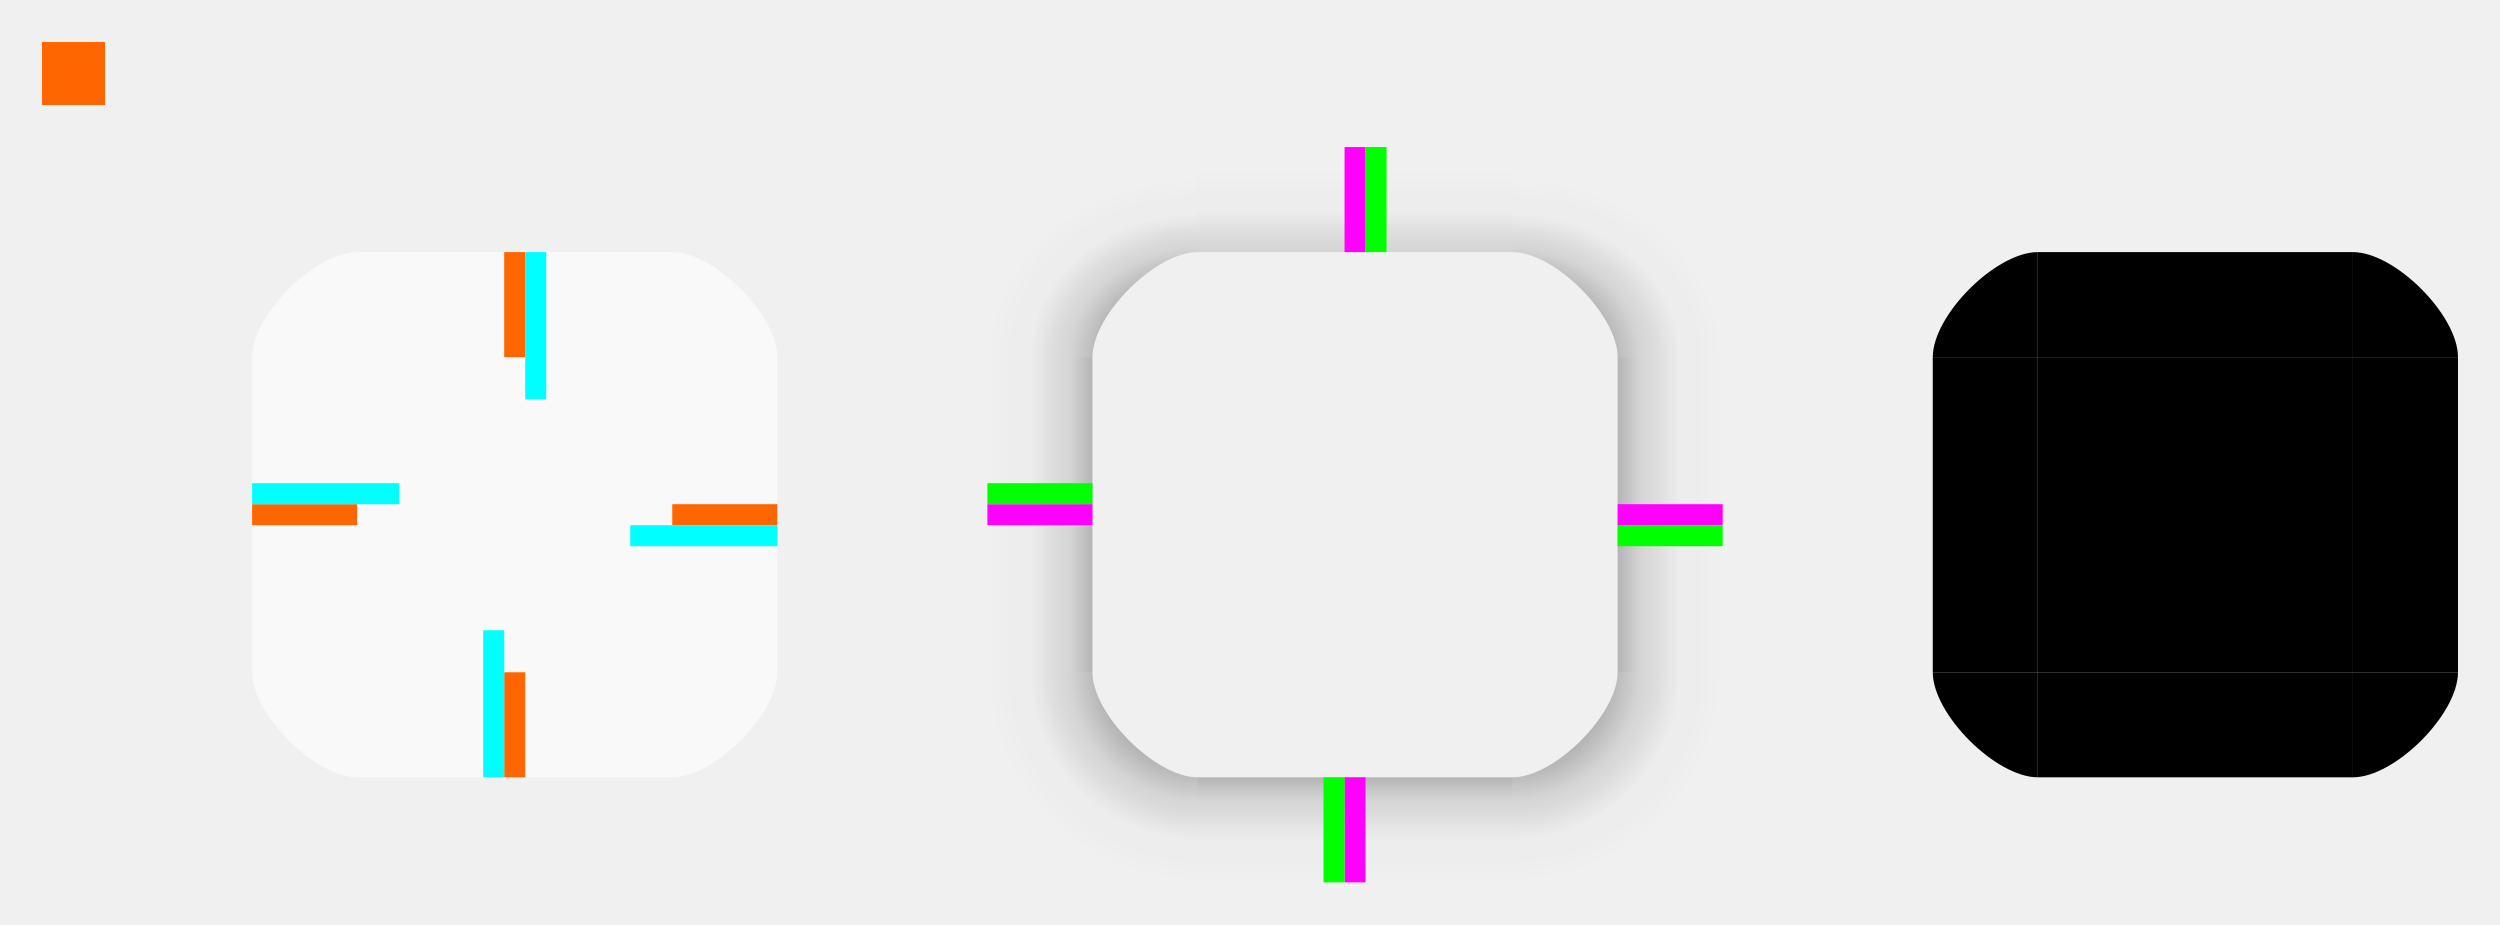
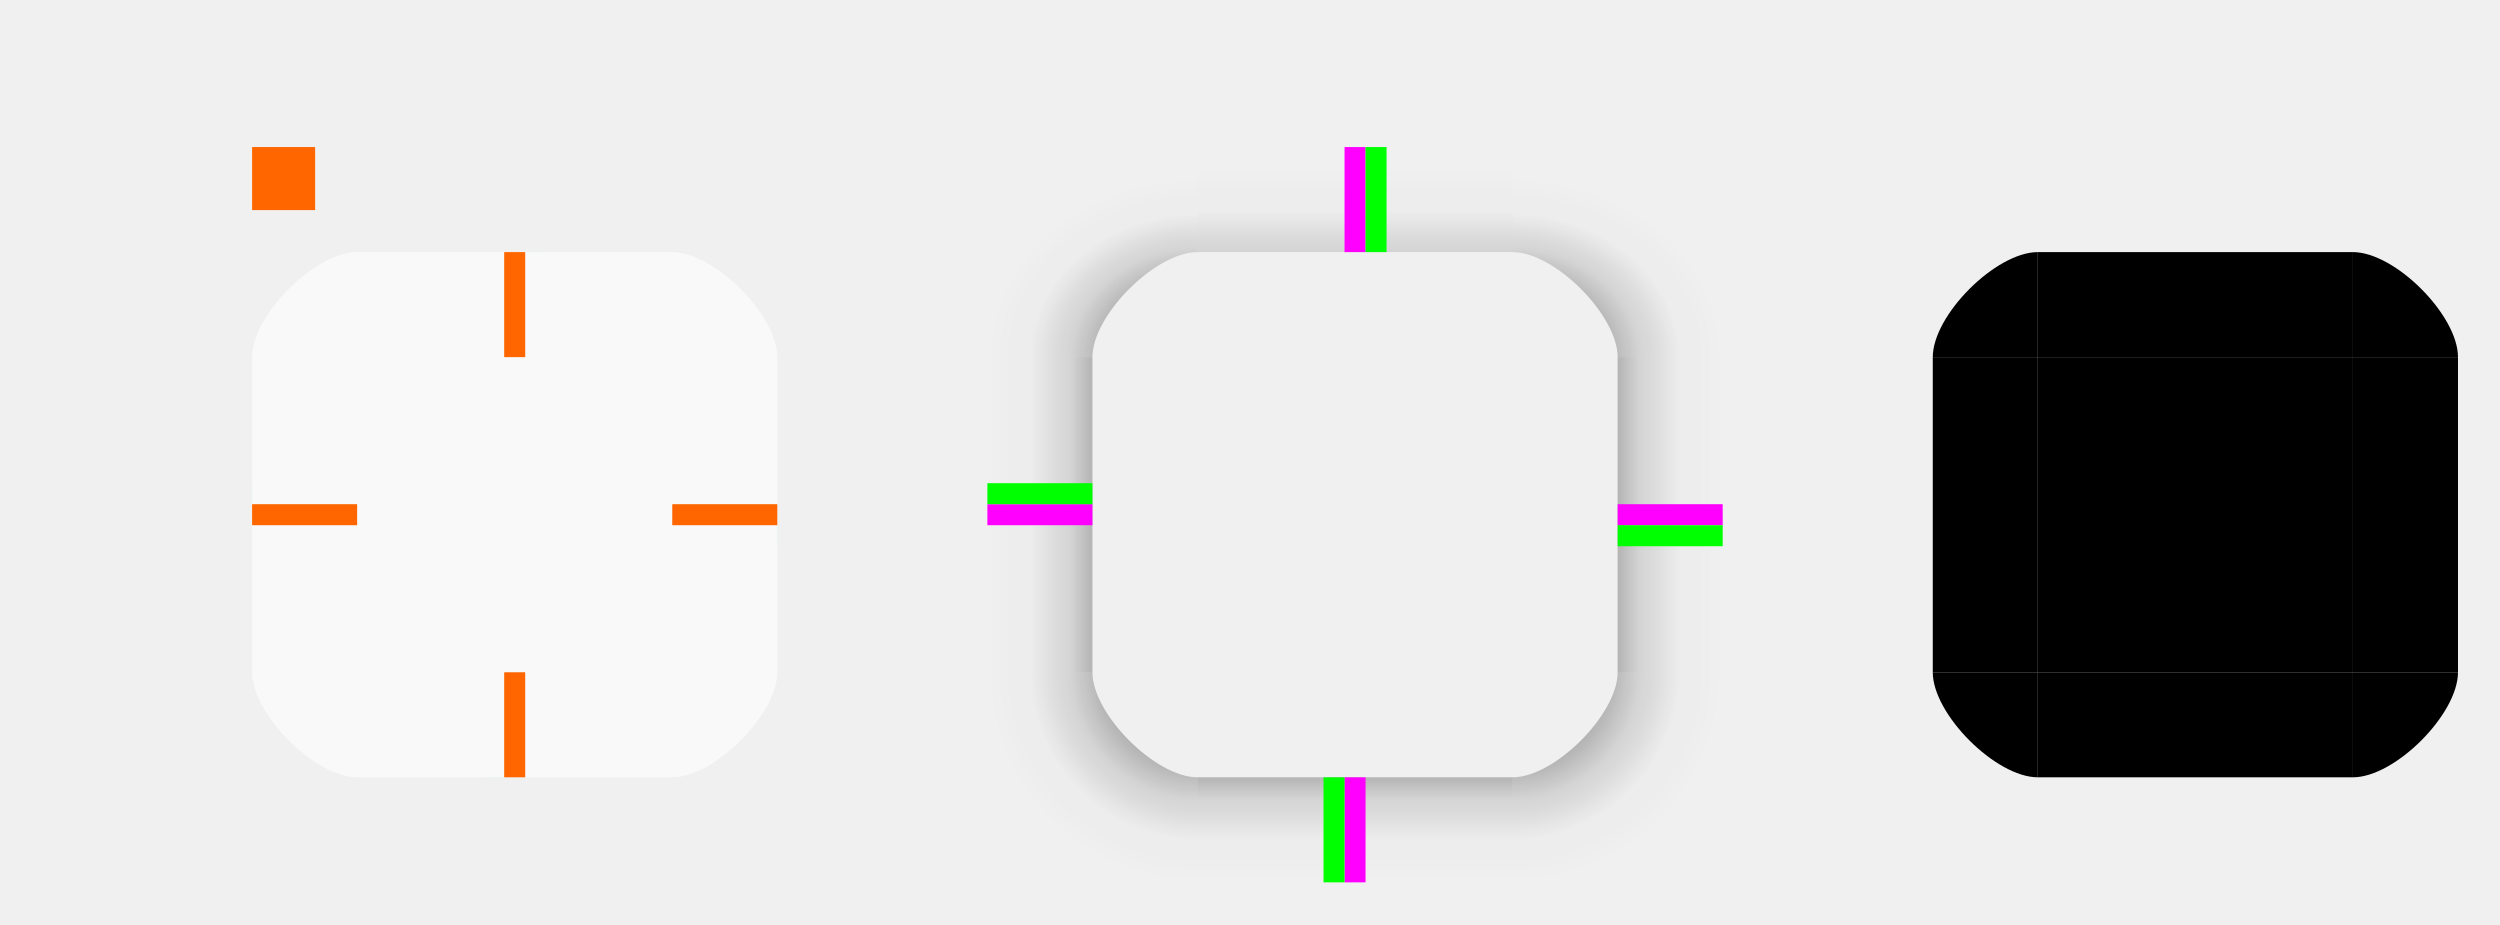
<svg xmlns="http://www.w3.org/2000/svg" xmlns:xlink="http://www.w3.org/1999/xlink" width="119" height="44" viewBox="0 0 119 44" version="1.1" id="svg5">
  <defs id="defs2">
    <linearGradient id="linearGradient20574">
      <stop style="stop-color:#000000;stop-opacity:0.45" offset="0" id="stop20560" />
      <stop style="stop-color:#000000;stop-opacity:0.31" offset="0.4" id="stop20562" />
      <stop style="stop-color:#000000;stop-opacity:0.12" offset="0.6" id="stop20564" />
      <stop style="stop-color:#000000;stop-opacity:0.07" offset="0.7" id="stop20566" />
      <stop style="stop-color:#000000;stop-opacity:0.01" offset="0.8" id="stop20568" />
      <stop style="stop-color:#000000;stop-opacity:0.01" offset="0.9" id="stop20570" />
      <stop style="stop-color:#000000;stop-opacity:0;" offset="1" id="stop20572" />
    </linearGradient>
    <linearGradient id="linearGradient20558">
      <stop style="stop-color:#000000;stop-opacity:0.45" offset="0" id="stop20544" />
      <stop style="stop-color:#000000;stop-opacity:0.31" offset="0.4" id="stop20546" />
      <stop style="stop-color:#000000;stop-opacity:0.12" offset="0.6" id="stop20548" />
      <stop style="stop-color:#000000;stop-opacity:0.07" offset="0.7" id="stop20550" />
      <stop style="stop-color:#000000;stop-opacity:0.01" offset="0.8" id="stop20552" />
      <stop style="stop-color:#000000;stop-opacity:0.01" offset="0.9" id="stop20554" />
      <stop style="stop-color:#000000;stop-opacity:0;" offset="1" id="stop20556" />
    </linearGradient>
    <linearGradient id="linearGradient20542">
      <stop style="stop-color:#000000;stop-opacity:0.45" offset="0" id="stop20528" />
      <stop style="stop-color:#000000;stop-opacity:0.31" offset="0.4" id="stop20530" />
      <stop style="stop-color:#000000;stop-opacity:0.12" offset="0.6" id="stop20532" />
      <stop style="stop-color:#000000;stop-opacity:0.07" offset="0.7" id="stop20534" />
      <stop style="stop-color:#000000;stop-opacity:0.01" offset="0.8" id="stop20536" />
      <stop style="stop-color:#000000;stop-opacity:0.01" offset="0.9" id="stop20538" />
      <stop style="stop-color:#000000;stop-opacity:0;" offset="1" id="stop20540" />
    </linearGradient>
    <linearGradient id="linearGradient20488">
      <stop style="stop-color:#000000;stop-opacity:0.25" offset="0" id="stop20476" />
      <stop style="stop-color:#000000;stop-opacity:0.12" offset="0.2" id="stop20478" />
      <stop style="stop-color:#000000;stop-opacity:0.07" offset="0.4" id="stop20480" />
      <stop style="stop-color:#000000;stop-opacity:0.01" offset="0.599" id="stop20482" />
      <stop style="stop-color:#000000;stop-opacity:0.01" offset="0.798" id="stop20484" />
      <stop style="stop-color:#000000;stop-opacity:0;" offset="1" id="stop20486" />
    </linearGradient>
    <linearGradient id="linearGradient20474">
      <stop style="stop-color:#000000;stop-opacity:0.25" offset="0" id="stop20462" />
      <stop style="stop-color:#000000;stop-opacity:0.12" offset="0.2" id="stop20464" />
      <stop style="stop-color:#000000;stop-opacity:0.07" offset="0.4" id="stop20466" />
      <stop style="stop-color:#000000;stop-opacity:0.01" offset="0.599" id="stop20468" />
      <stop style="stop-color:#000000;stop-opacity:0.01" offset="0.798" id="stop20470" />
      <stop style="stop-color:#000000;stop-opacity:0;" offset="1" id="stop20472" />
    </linearGradient>
    <linearGradient id="linearGradient19446">
      <stop style="stop-color:#000000;stop-opacity:0.45" offset="0" id="stop19432" />
      <stop style="stop-color:#000000;stop-opacity:0.31" offset="0.4" id="stop19434" />
      <stop style="stop-color:#000000;stop-opacity:0.12" offset="0.6" id="stop19436" />
      <stop style="stop-color:#000000;stop-opacity:0.07" offset="0.7" id="stop19438" />
      <stop style="stop-color:#000000;stop-opacity:0.01" offset="0.8" id="stop19440" />
      <stop style="stop-color:#000000;stop-opacity:0.01" offset="0.9" id="stop19442" />
      <stop style="stop-color:#000000;stop-opacity:0;" offset="1" id="stop19444" />
    </linearGradient>
    <linearGradient id="linearGradient18914">
      <stop style="stop-color:#000000;stop-opacity:0.25" offset="0" id="stop18902" />
      <stop style="stop-color:#000000;stop-opacity:0.12" offset="0.2" id="stop18904" />
      <stop style="stop-color:#000000;stop-opacity:0.07" offset="0.4" id="stop18906" />
      <stop style="stop-color:#000000;stop-opacity:0.01" offset="0.599" id="stop18908" />
      <stop style="stop-color:#000000;stop-opacity:0.01" offset="0.798" id="stop18910" />
      <stop style="stop-color:#000000;stop-opacity:0;" offset="1" id="stop18912" />
    </linearGradient>
    <linearGradient id="linearGradient15516">
      <stop style="stop-color:#000000;stop-opacity:0.12" offset="0" id="stop15504" />
      <stop style="stop-color:#000000;stop-opacity:0.07" offset="0.2" id="stop15506" />
      <stop style="stop-color:#000000;stop-opacity:0.01" offset="0.4" id="stop15508" />
      <stop style="stop-color:#000000;stop-opacity:0.01" offset="0.599" id="stop15510" />
      <stop style="stop-color:#000000;stop-opacity:0" offset="0.798" id="stop15512" />
      <stop style="stop-color:#000000;stop-opacity:0;" offset="1" id="stop15514" />
    </linearGradient>
    <radialGradient xlink:href="#linearGradient20542" id="radialGradient12583-2-82-3-9" cx="310" cy="361.25" fx="310" fy="361.25" r="5" gradientUnits="userSpaceOnUse" gradientTransform="matrix(0,2,-2,0,1057.5,-245)" />
    <linearGradient xlink:href="#linearGradient15516" id="linearGradient18867" gradientUnits="userSpaceOnUse" x1="328" y1="355" x2="328" y2="350" />
    <linearGradient xlink:href="#linearGradient18914" id="linearGradient18871" gradientUnits="userSpaceOnUse" gradientTransform="translate(-695,-40)" x1="328" y1="355" x2="328" y2="350" />
    <linearGradient xlink:href="#linearGradient20474" id="linearGradient19227" gradientUnits="userSpaceOnUse" gradientTransform="translate(-695,-695)" x1="328" y1="355" x2="328" y2="350" />
    <linearGradient xlink:href="#linearGradient20488" id="linearGradient19258" gradientUnits="userSpaceOnUse" gradientTransform="translate(-655,-735)" x1="328" y1="355" x2="328" y2="350" />
    <radialGradient xlink:href="#linearGradient20558" id="radialGradient12583-2-82-3-9-5" cx="310" cy="361.25" fx="310" fy="361.25" r="5" gradientUnits="userSpaceOnUse" gradientTransform="matrix(0,2,2,0,-402.5,-245)" />
    <radialGradient xlink:href="#linearGradient20574" id="radialGradient12583-2-82-3-9-5-1" cx="310" cy="361.25" fx="310" fy="361.25" r="5" gradientUnits="userSpaceOnUse" gradientTransform="matrix(0,-1.707342,-2,0,1057.5,889.2759)" />
    <radialGradient xlink:href="#linearGradient19446" id="radialGradient12583-2-82-3-9-5-1-2" cx="310" cy="361.25" fx="310" fy="361.25" r="5" gradientUnits="userSpaceOnUse" gradientTransform="matrix(0,-1.707342,2,0,-402.5,889.2759)" />
  </defs>
  <g id="layer1" transform="translate(-263,-343)">
    <rect style="opacity:1;fill-opacity:0.6;fill-rule:nonzero;fill:#ffffff" id="center" width="15" height="15" x="280" y="360" />
    <rect style="opacity:1;fill-opacity:0.6;fill-rule:evenodd;fill:#ffffff" id="right" width="5" height="15" x="295" y="360" />
    <rect style="opacity:1;fill-opacity:0.6;fill-rule:nonzero;fill:#ffffff" id="top" width="15" height="5" x="280" y="355" />
    <rect style="opacity:1;fill-opacity:0.6;fill-rule:evenodd;fill:#ffffff" id="left" width="5" height="15" x="275" y="360" />
    <rect style="opacity:1;fill-opacity:0.6;fill-rule:evenodd;fill:#ffffff" id="bottom" width="15" height="5" x="280" y="375" />
    <path d="m 295,355 v 5 h 5 c 0,-2 -3,-5 -5,-5 z" id="topright" style="opacity:1;fill-opacity:0.6;fill-rule:nonzero;fill:#ffffff" />
    <path d="m 275,360 h 5 v -5 c -2,0 -5,3 -5,5 z" id="topleft" style="opacity:1;fill-opacity:0.6;fill-rule:nonzero;fill:#ffffff" />
    <path d="m 280,380 v -5 h -5 c 0,2 3,5 5,5 z" id="bottomleft" style="opacity:1;fill-opacity:0.6;fill-rule:nonzero;fill:#ffffff" />
    <path d="m 300,375 h -5 v 5 c 2,0 5,-3 5,-5 z" id="bottomright" style="opacity:1;fill-opacity:0.6;fill-rule:nonzero;fill:#ffffff" />
    <rect style="fill:#000000;fill-opacity:1;fill-rule:nonzero" id="mask-center" width="15" height="15" x="360" y="360" />
    <rect style="fill:#000000;fill-opacity:1;fill-rule:evenodd" id="mask-right" width="5" height="15" x="375" y="360" />
    <rect style="fill:#000000;fill-opacity:1;fill-rule:nonzero" id="mask-top" width="15" height="5" x="360" y="355" />
    <rect style="fill:#000000;fill-opacity:1;fill-rule:evenodd" id="mask-left" width="5" height="15" x="355" y="360" />
    <rect style="fill:#000000;fill-opacity:1;fill-rule:evenodd" id="mask-bottom" width="15" height="5" x="360" y="375" />
    <path d="m 375,355 v 5 h 5 c 0,-2 -3,-5 -5,-5 z" id="mask-topright" style="fill:#000000;fill-opacity:1" />
    <path d="m 355,360 h 5 v -5 c -2,0 -5,3 -5,5 z" id="mask-topleft" style="fill:#000000;fill-opacity:1" />
    <path d="m 360,380 v -5 h -5 c 0,2 3,5 5,5 z" id="mask-bottomleft" style="fill:#000000;fill-opacity:1" />
    <path d="m 380,375 h -5 v 5 c 2,0 5,-3 5,-5 z" id="mask-bottomright" style="fill:#000000;fill-opacity:1" />
    <rect style="opacity:1;fill:#ff6600;fill-opacity:1;fill-rule:nonzero" id="hint-left-margin" width="5" height="1" x="275" y="367" />
-     <rect style="opacity:1;fill:#ff6600;fill-opacity:1;fill-rule:nonzero" id="hint-top-margin" width="1" height="5" x="287" y="355" />
+     <rect style="opacity:1;fill:#ff6600;fill-opacity:1;fill-rule:nonzero;stroke-width:1" id="hint-top-margin" width="1" height="5" x="287" y="355" />
    <rect style="opacity:1;fill:#ff6600;fill-opacity:1;fill-rule:nonzero" id="hint-right-margin" width="5" height="1" x="295" y="367" />
    <rect style="opacity:1;fill:#ff6600;fill-opacity:1;fill-rule:nonzero" id="hint-bottom-margin" width="1" height="5" x="287" y="375" />
-     <rect style="opacity:1;fill:#00ffff;fill-opacity:1;fill-rule:nonzero" id="thick-hint-left-margin" width="7" height="1" x="275" y="366" />
-     <rect style="opacity:1;fill:#00ffff;fill-opacity:1;fill-rule:nonzero" id="thick-hint-top-margin" width="1" height="7" x="288" y="355" />
-     <rect style="opacity:1;fill:#00ffff;fill-opacity:1;fill-rule:nonzero" id="thick-hint-right-margin" width="7" height="1" x="293" y="368" />
-     <rect style="opacity:1;fill:#00ffff;fill-opacity:1;fill-rule:nonzero" id="thick-hint-bottom-margin" width="1" height="7" x="286" y="373" />
-     <rect style="opacity:1;fill:#ff6600;fill-opacity:1;fill-rule:nonzero;stroke-width:0.6" id="hint-stretch-borders" width="3" height="3" x="265" y="345" />
+     <rect style="opacity:1;fill:#00ffff;fill-opacity:1;fill-rule:nonzero;stroke-width:0.012" id="hint-left-inset" width="0.001" height="1" x="275" y="366" />
+     <rect style="opacity:1;fill:#00ffff;fill-opacity:1;fill-rule:nonzero;stroke-width:0.012" id="hint-top-inset" width="1" height="0.001" x="288" y="355" />
+     <rect style="opacity:1;fill:#00ffff;fill-opacity:1;fill-rule:nonzero;stroke-width:0.012" id="hint-right-inset" width="0.001" height="1" x="300" y="368" />
+     <rect style="opacity:1;fill:#00ffff;fill-opacity:1;fill-rule:nonzero;stroke-width:0.012" id="hint-bottom-inset" width="1" height="0.001" x="286" y="380" />
+     <rect style="opacity:1;fill:#ff6600;fill-opacity:1;fill-rule:nonzero;stroke-width:0.6" id="hint-stretch-borders" width="3" height="3" x="275" y="350" />
    <g id="g4866">
      <g id="g4869" />
    </g>
    <rect style="fill:url(#linearGradient18867);fill-opacity:1;fill-rule:nonzero" id="shadow-top" width="15" height="5" x="320" y="350" />
    <rect style="fill:url(#linearGradient18871);fill-opacity:1;fill-rule:nonzero" id="shadow-left" width="15" height="5" x="-375" y="310" transform="rotate(-90)" />
    <rect style="fill:url(#linearGradient19227);fill-opacity:1;fill-rule:nonzero" id="shadow-right" width="15" height="5" x="-375" y="-345" transform="matrix(0,-1,-1,0,0,0)" />
    <rect style="fill:url(#linearGradient19258);fill-opacity:1;fill-rule:nonzero" id="shadow-bottom" width="15" height="5" x="-335" y="-385" transform="scale(-1)" />
    <path style="fill:url(#radialGradient12583-2-82-3-9);fill-opacity:1;stroke:none;stroke-width:1px;stroke-linecap:butt;stroke-linejoin:miter;stroke-opacity:1" d="m 340,375 c 0,2 -3,5 -5,5 v 5 h 10 v -10 c -1.575,0 -2.417,0 -5,0 z" id="shadow-bottomright" />
    <path style="fill:url(#radialGradient12583-2-82-3-9-5);fill-opacity:1;stroke:none;stroke-width:1px;stroke-linecap:butt;stroke-linejoin:miter;stroke-opacity:1" d="m 315,375 c 0,2 3,5 5,5 v 5 h -10 v -10 c 1.575,0 2.417,0 5,0 z" id="shadow-bottomleft" />
    <path style="fill:url(#radialGradient12583-2-82-3-9-5-1);fill-opacity:1;stroke:none;stroke-width:1px;stroke-linecap:butt;stroke-linejoin:miter;stroke-opacity:1" d="m 340,360 c 0,-2 -3,-5 -5,-5 v -5 h 10 v 10 c -1.575,0 -2.417,0 -5,0 z" id="shadow-topright" />
    <path style="fill:url(#radialGradient12583-2-82-3-9-5-1-2);fill-opacity:1;stroke:none;stroke-width:1px;stroke-linecap:butt;stroke-linejoin:miter;stroke-opacity:1" d="m 315,360 c 0,-2 3,-5 5,-5 v -5 h -10 v 10 c 1.575,0 2.417,0 5,0 z" id="shadow-topleft" />
    <rect style="opacity:1;fill:#ff00ff;fill-opacity:1;fill-rule:nonzero;stroke:none;stroke-opacity:0.31" id="shadow-hint-top-margin" width="1" height="5" x="327" y="350" />
    <rect style="opacity:1;fill:#ff00ff;fill-opacity:1;fill-rule:nonzero;stroke:none;stroke-opacity:0.31" id="shadow-hint-right-margin" width="5" height="1" x="340" y="367" />
    <rect style="opacity:1;fill:#ff00ff;fill-opacity:1;fill-rule:nonzero;stroke:none;stroke-opacity:0.31" id="shadow-hint-bottom-margin" width="1" height="5" x="327" y="380" />
    <rect style="opacity:1;fill:#ff00ff;fill-opacity:1;fill-rule:nonzero;stroke:none;stroke-opacity:0.31" id="shadow-hint-left-margin" width="5" height="1" x="310" y="367" />
    <rect style="opacity:1;fill:#00ff00;fill-opacity:1;fill-rule:nonzero;stroke:none;stroke-opacity:0.31" id="shadow-hint-top-inset" width="1" height="5" x="328" y="350" />
    <rect style="opacity:1;fill:#00ff00;fill-opacity:1;fill-rule:nonzero;stroke:none;stroke-opacity:0.31" id="shadow-hint-right-inset" width="5" height="1" x="340" y="368" />
    <rect style="opacity:1;fill:#00ff00;fill-opacity:1;fill-rule:nonzero;stroke:none;stroke-opacity:0.31" id="shadow-hint-bottom-inset" width="1" height="5" x="326" y="380" />
    <rect style="opacity:1;fill:#00ff00;fill-opacity:1;fill-rule:nonzero;stroke:none;stroke-opacity:0.31" id="shadow-hint-left-inset" width="5" height="1" x="310" y="366" />
  </g>
</svg>
